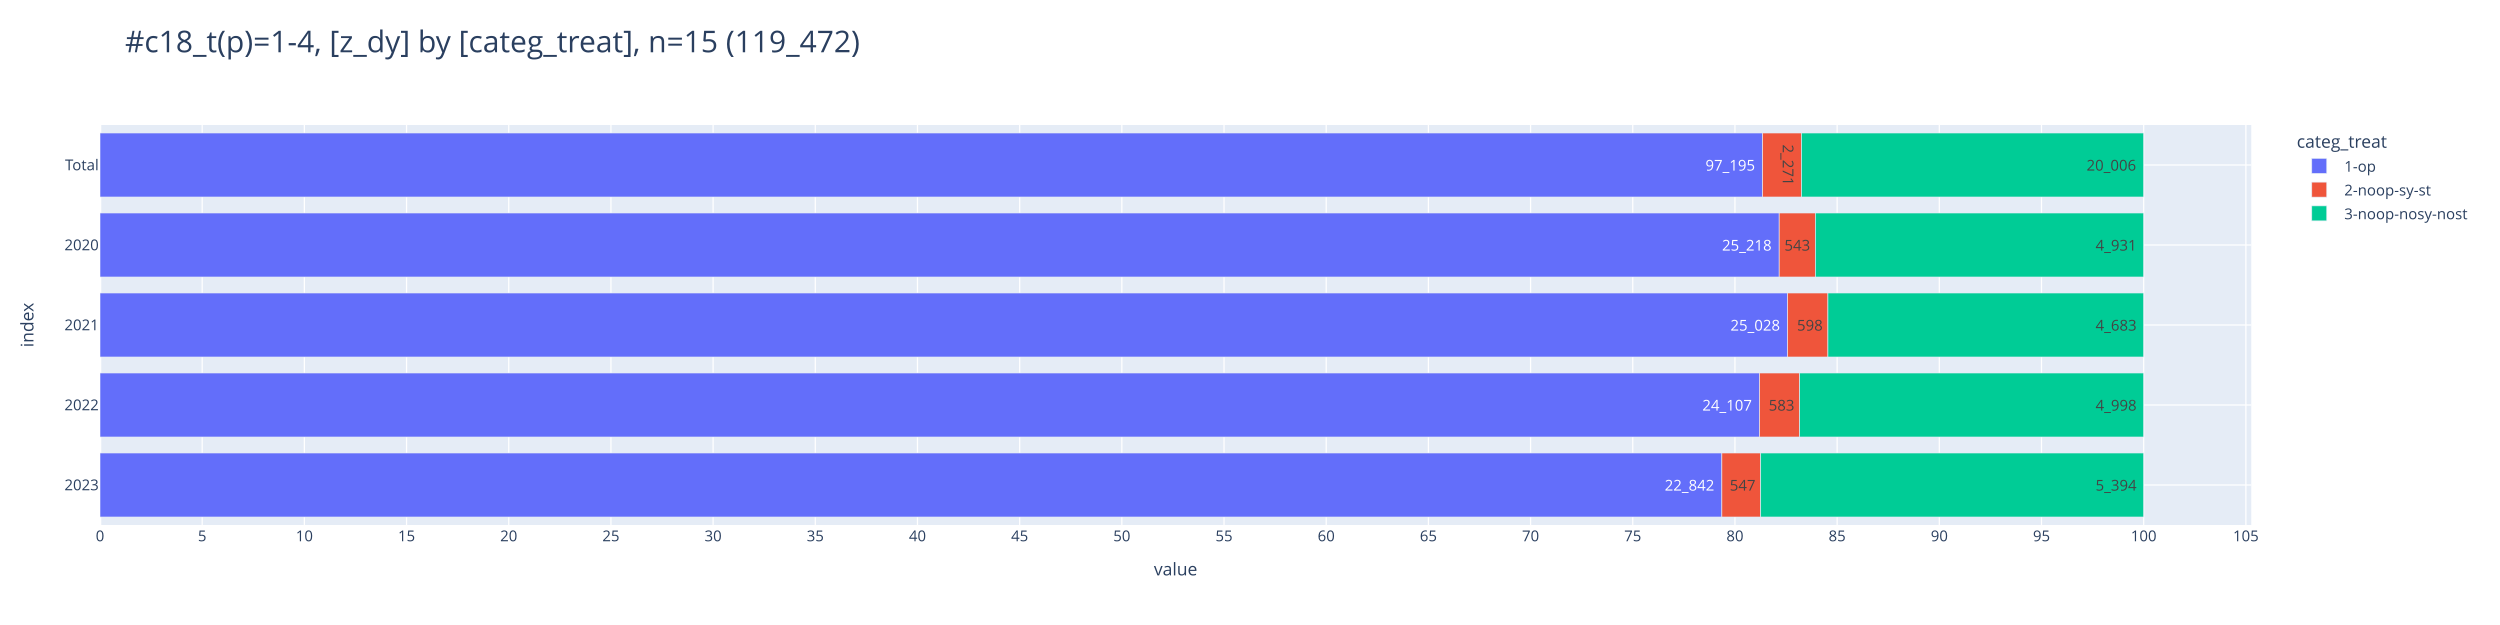
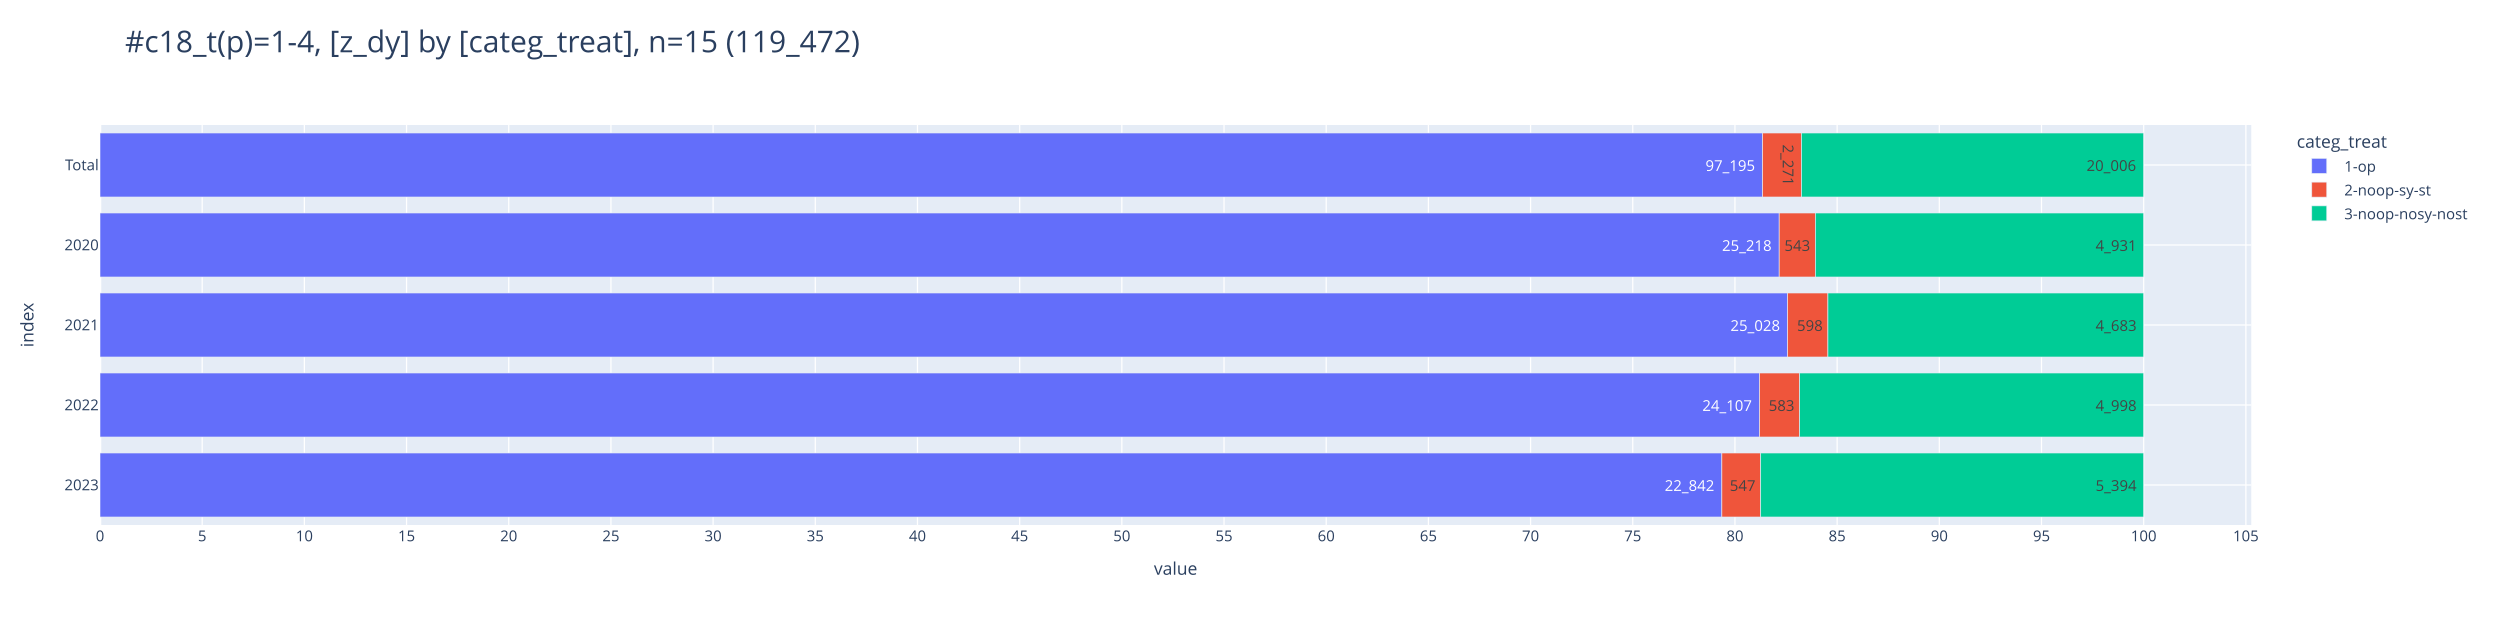
<svg xmlns="http://www.w3.org/2000/svg" class="main-svg" width="2000" height="500" style="" viewBox="0 0 2000 500">
  <rect x="0" y="0" width="2000" height="500" style="fill: rgb(255, 255, 255); fill-opacity: 1;" />
-   <defs id="defs-eb8b54">
+   <defs id="defs-dba379">
    <g class="clips">
-       <clipPath id="clipeb8b54xyplot" class="plotclip">
+       <clipPath id="clipdba379xyplot" class="plotclip">
        <rect width="1721" height="320" />
      </clipPath>
-       <clipPath class="axesclip" id="clipeb8b54x">
+       <clipPath class="axesclip" id="clipdba379x">
        <rect x="80" y="0" width="1721" height="500" />
      </clipPath>
-       <clipPath class="axesclip" id="clipeb8b54y">
+       <clipPath class="axesclip" id="clipdba379y">
        <rect x="0" y="100" width="2000" height="320" />
      </clipPath>
-       <clipPath class="axesclip" id="clipeb8b54xy">
+       <clipPath class="axesclip" id="clipdba379xy">
        <rect x="80" y="100" width="1721" height="320" />
      </clipPath>
    </g>
    <g class="gradients" />
    <g class="patterns" />
  </defs>
  <g class="bglayer">
    <rect class="bg" x="80" y="100" width="1721" height="320" style="fill: rgb(229, 236, 246); fill-opacity: 1; stroke-width: 0;" />
  </g>
  <g class="layer-below">
    <g class="imagelayer" />
    <g class="shapelayer" />
  </g>
  <g class="cartesianlayer">
    <g class="subplot xy">
      <g class="layer-subplot">
        <g class="shapelayer" />
        <g class="imagelayer" />
      </g>
      <g class="minor-gridlayer">
        <g class="x" />
        <g class="y" />
      </g>
      <g class="gridlayer">
        <g class="x">
          <path class="xgrid crisp" transform="translate(161.75,0)" d="M0,100v320" style="stroke: rgb(255, 255, 255); stroke-opacity: 1; stroke-width: 1px;" />
          <path class="xgrid crisp" transform="translate(243.5,0)" d="M0,100v320" style="stroke: rgb(255, 255, 255); stroke-opacity: 1; stroke-width: 1px;" />
          <path class="xgrid crisp" transform="translate(325.24,0)" d="M0,100v320" style="stroke: rgb(255, 255, 255); stroke-opacity: 1; stroke-width: 1px;" />
          <path class="xgrid crisp" transform="translate(406.99,0)" d="M0,100v320" style="stroke: rgb(255, 255, 255); stroke-opacity: 1; stroke-width: 1px;" />
          <path class="xgrid crisp" transform="translate(488.74,0)" d="M0,100v320" style="stroke: rgb(255, 255, 255); stroke-opacity: 1; stroke-width: 1px;" />
          <path class="xgrid crisp" transform="translate(570.48,0)" d="M0,100v320" style="stroke: rgb(255, 255, 255); stroke-opacity: 1; stroke-width: 1px;" />
          <path class="xgrid crisp" transform="translate(652.23,0)" d="M0,100v320" style="stroke: rgb(255, 255, 255); stroke-opacity: 1; stroke-width: 1px;" />
          <path class="xgrid crisp" transform="translate(733.98,0)" d="M0,100v320" style="stroke: rgb(255, 255, 255); stroke-opacity: 1; stroke-width: 1px;" />
          <path class="xgrid crisp" transform="translate(815.73,0)" d="M0,100v320" style="stroke: rgb(255, 255, 255); stroke-opacity: 1; stroke-width: 1px;" />
          <path class="xgrid crisp" transform="translate(897.47,0)" d="M0,100v320" style="stroke: rgb(255, 255, 255); stroke-opacity: 1; stroke-width: 1px;" />
          <path class="xgrid crisp" transform="translate(979.22,0)" d="M0,100v320" style="stroke: rgb(255, 255, 255); stroke-opacity: 1; stroke-width: 1px;" />
          <path class="xgrid crisp" transform="translate(1060.97,0)" d="M0,100v320" style="stroke: rgb(255, 255, 255); stroke-opacity: 1; stroke-width: 1px;" />
          <path class="xgrid crisp" transform="translate(1142.72,0)" d="M0,100v320" style="stroke: rgb(255, 255, 255); stroke-opacity: 1; stroke-width: 1px;" />
          <path class="xgrid crisp" transform="translate(1224.46,0)" d="M0,100v320" style="stroke: rgb(255, 255, 255); stroke-opacity: 1; stroke-width: 1px;" />
          <path class="xgrid crisp" transform="translate(1306.21,0)" d="M0,100v320" style="stroke: rgb(255, 255, 255); stroke-opacity: 1; stroke-width: 1px;" />
          <path class="xgrid crisp" transform="translate(1387.96,0)" d="M0,100v320" style="stroke: rgb(255, 255, 255); stroke-opacity: 1; stroke-width: 1px;" />
          <path class="xgrid crisp" transform="translate(1469.71,0)" d="M0,100v320" style="stroke: rgb(255, 255, 255); stroke-opacity: 1; stroke-width: 1px;" />
          <path class="xgrid crisp" transform="translate(1551.46,0)" d="M0,100v320" style="stroke: rgb(255, 255, 255); stroke-opacity: 1; stroke-width: 1px;" />
          <path class="xgrid crisp" transform="translate(1633.2,0)" d="M0,100v320" style="stroke: rgb(255, 255, 255); stroke-opacity: 1; stroke-width: 1px;" />
          <path class="xgrid crisp" transform="translate(1714.95,0)" d="M0,100v320" style="stroke: rgb(255, 255, 255); stroke-opacity: 1; stroke-width: 1px;" />
          <path class="xgrid crisp" transform="translate(1796.7,0)" d="M0,100v320" style="stroke: rgb(255, 255, 255); stroke-opacity: 1; stroke-width: 1px;" />
        </g>
        <g class="y">
          <path class="ygrid crisp" transform="translate(0,388)" d="M80,0h1721" style="stroke: rgb(255, 255, 255); stroke-opacity: 1; stroke-width: 1px;" />
          <path class="ygrid crisp" transform="translate(0,324)" d="M80,0h1721" style="stroke: rgb(255, 255, 255); stroke-opacity: 1; stroke-width: 1px;" />
          <path class="ygrid crisp" transform="translate(0,260)" d="M80,0h1721" style="stroke: rgb(255, 255, 255); stroke-opacity: 1; stroke-width: 1px;" />
          <path class="ygrid crisp" transform="translate(0,196)" d="M80,0h1721" style="stroke: rgb(255, 255, 255); stroke-opacity: 1; stroke-width: 1px;" />
          <path class="ygrid crisp" transform="translate(0,132)" d="M80,0h1721" style="stroke: rgb(255, 255, 255); stroke-opacity: 1; stroke-width: 1px;" />
        </g>
      </g>
      <g class="zerolinelayer">
        <path class="xzl zl crisp" transform="translate(80,0)" d="M0,100v320" style="stroke: rgb(255, 255, 255); stroke-opacity: 1; stroke-width: 2px;" />
      </g>
      <g class="layer-between">
        <g class="shapelayer" />
        <g class="imagelayer" />
      </g>
      <path class="xlines-below" />
      <path class="ylines-below" />
      <g class="overlines-below" />
      <g class="xaxislayer-below" />
      <g class="yaxislayer-below" />
      <g class="overaxes-below" />
      <g class="overplot">
-         <g class="xy" transform="translate(80,100)" clip-path="url(#clipeb8b54xyplot)">
+         <g class="xy" transform="translate(80,100)" clip-path="url(#clipdba379xyplot)">
          <g class="barlayer mlayer">
            <g class="trace bars" style="opacity: 1;">
              <g class="points">
                <g class="point">
                  <path d="M0,57.6V6.4H1330.09V57.6Z" style="vector-effect: none; opacity: 1; stroke-width: 0.5px; fill: rgb(99, 110, 250); fill-opacity: 1; stroke: rgb(229, 236, 246); stroke-opacity: 1;" />
-                   <text class="bartext bartext-inside" text-anchor="middle" data-notex="1" x="0" y="0" style="font-family: 'Open Sans', verdana, arial, sans-serif; font-size: 12px; fill: rgb(255, 255, 255); fill-opacity: 1; white-space: pre;" transform="translate(1304.199,36.5)">97_195</text>
+                   <text class="bartext bartext-inside" text-anchor="middle" data-notex="1" x="0" y="0" style="font-family: 'Open Sans', verdana, arial, sans-serif; font-size: 12px; fill: rgb(255, 255, 255); fill-opacity: 1; white-space: pre;" transform="translate(1304.203,36.75)">97_195</text>
                </g>
                <g class="point">
                  <path d="M0,121.6V70.4H1343.35V121.6Z" style="vector-effect: none; opacity: 1; stroke-width: 0.5px; fill: rgb(99, 110, 250); fill-opacity: 1; stroke: rgb(229, 236, 246); stroke-opacity: 1;" />
-                   <text class="bartext bartext-inside" text-anchor="middle" data-notex="1" x="0" y="0" style="font-family: 'Open Sans', verdana, arial, sans-serif; font-size: 12px; fill: rgb(255, 255, 255); fill-opacity: 1; white-space: pre;" transform="translate(1317.459,100.5)">25_218</text>
+                   <text class="bartext bartext-inside" text-anchor="middle" data-notex="1" x="0" y="0" style="font-family: 'Open Sans', verdana, arial, sans-serif; font-size: 12px; fill: rgb(255, 255, 255); fill-opacity: 1; white-space: pre;" transform="translate(1317.463,100.75)">25_218</text>
                </g>
                <g class="point">
                  <path d="M0,185.6V134.4H1350.08V185.6Z" style="vector-effect: none; opacity: 1; stroke-width: 0.5px; fill: rgb(99, 110, 250); fill-opacity: 1; stroke: rgb(229, 236, 246); stroke-opacity: 1;" />
-                   <text class="bartext bartext-inside" text-anchor="middle" data-notex="1" x="0" y="0" style="font-family: 'Open Sans', verdana, arial, sans-serif; font-size: 12px; fill: rgb(255, 255, 255); fill-opacity: 1; white-space: pre;" transform="translate(1324.189,164.5)">25_028</text>
+                   <text class="bartext bartext-inside" text-anchor="middle" data-notex="1" x="0" y="0" style="font-family: 'Open Sans', verdana, arial, sans-serif; font-size: 12px; fill: rgb(255, 255, 255); fill-opacity: 1; white-space: pre;" transform="translate(1324.193,164.75)">25_028</text>
                </g>
                <g class="point">
                  <path d="M0,249.6V198.4H1327.6V249.6Z" style="vector-effect: none; opacity: 1; stroke-width: 0.5px; fill: rgb(99, 110, 250); fill-opacity: 1; stroke: rgb(229, 236, 246); stroke-opacity: 1;" />
-                   <text class="bartext bartext-inside" text-anchor="middle" data-notex="1" x="0" y="0" style="font-family: 'Open Sans', verdana, arial, sans-serif; font-size: 12px; fill: rgb(255, 255, 255); fill-opacity: 1; white-space: pre;" transform="translate(1301.709,228.5)">24_107</text>
+                   <text class="bartext bartext-inside" text-anchor="middle" data-notex="1" x="0" y="0" style="font-family: 'Open Sans', verdana, arial, sans-serif; font-size: 12px; fill: rgb(255, 255, 255); fill-opacity: 1; white-space: pre;" transform="translate(1301.713,228.75)">24_107</text>
                </g>
                <g class="point">
                  <path d="M0,313.6V262.4H1297.49V313.6Z" style="vector-effect: none; opacity: 1; stroke-width: 0.5px; fill: rgb(99, 110, 250); fill-opacity: 1; stroke: rgb(229, 236, 246); stroke-opacity: 1;" />
-                   <text class="bartext bartext-inside" text-anchor="middle" data-notex="1" x="0" y="0" style="font-family: 'Open Sans', verdana, arial, sans-serif; font-size: 12px; fill: rgb(255, 255, 255); fill-opacity: 1; white-space: pre;" transform="translate(1271.599,292.5)">22_842</text>
+                   <text class="bartext bartext-inside" text-anchor="middle" data-notex="1" x="0" y="0" style="font-family: 'Open Sans', verdana, arial, sans-serif; font-size: 12px; fill: rgb(255, 255, 255); fill-opacity: 1; white-space: pre;" transform="translate(1271.603,292.75)">22_842</text>
                </g>
              </g>
            </g>
            <g class="trace bars" style="opacity: 1;">
              <g class="points">
                <g class="point">
                  <path d="M1330.09,57.6V6.4H1361.17V57.6Z" style="vector-effect: none; opacity: 1; stroke-width: 0.5px; fill: rgb(239, 85, 59); fill-opacity: 1; stroke: rgb(229, 236, 246); stroke-opacity: 1;" />
-                   <text class="bartext bartext-inside" text-anchor="middle" data-notex="1" x="0" y="0" style="font-family: 'Open Sans', verdana, arial, sans-serif; font-size: 12px; fill: rgb(68, 68, 68); fill-opacity: 1; white-space: pre;" transform="translate(1350.67,36.5)rotate(90 0 -4.5)">2_271</text>
+                   <text class="bartext bartext-inside" text-anchor="middle" data-notex="1" x="0" y="0" style="font-family: 'Open Sans', verdana, arial, sans-serif; font-size: 12px; fill: rgb(68, 68, 68); fill-opacity: 1; white-space: pre;" transform="translate(1350.92,36.75)rotate(90 0 -4.75)">2_271</text>
                </g>
                <g class="point">
                  <path d="M1343.35,121.6V70.4H1372.28V121.6Z" style="vector-effect: none; opacity: 1; stroke-width: 0.5px; fill: rgb(239, 85, 59); fill-opacity: 1; stroke: rgb(229, 236, 246); stroke-opacity: 1;" />
-                   <text class="bartext bartext-inside" text-anchor="middle" data-notex="1" x="0" y="0" style="font-family: 'Open Sans', verdana, arial, sans-serif; font-size: 12px; fill: rgb(68, 68, 68); fill-opacity: 1; white-space: pre;" transform="translate(1357.835,100.5)">543</text>
+                   <text class="bartext bartext-inside" text-anchor="middle" data-notex="1" x="0" y="0" style="font-family: 'Open Sans', verdana, arial, sans-serif; font-size: 12px; fill: rgb(68, 68, 68); fill-opacity: 1; white-space: pre;" transform="translate(1357.835,100.75)">543</text>
                </g>
                <g class="point">
                  <path d="M1350.08,185.6V134.4H1382.34V185.6Z" style="vector-effect: none; opacity: 1; stroke-width: 0.5px; fill: rgb(239, 85, 59); fill-opacity: 1; stroke: rgb(229, 236, 246); stroke-opacity: 1;" />
-                   <text class="bartext bartext-inside" text-anchor="middle" data-notex="1" x="0" y="0" style="font-family: 'Open Sans', verdana, arial, sans-serif; font-size: 12px; fill: rgb(68, 68, 68); fill-opacity: 1; white-space: pre;" transform="translate(1367.895,164.5)">598</text>
+                   <text class="bartext bartext-inside" text-anchor="middle" data-notex="1" x="0" y="0" style="font-family: 'Open Sans', verdana, arial, sans-serif; font-size: 12px; fill: rgb(68, 68, 68); fill-opacity: 1; white-space: pre;" transform="translate(1367.895,164.75)">598</text>
                </g>
                <g class="point">
                  <path d="M1327.6,249.6V198.4H1359.7V249.6Z" style="vector-effect: none; opacity: 1; stroke-width: 0.5px; fill: rgb(239, 85, 59); fill-opacity: 1; stroke: rgb(229, 236, 246); stroke-opacity: 1;" />
-                   <text class="bartext bartext-inside" text-anchor="middle" data-notex="1" x="0" y="0" style="font-family: 'Open Sans', verdana, arial, sans-serif; font-size: 12px; fill: rgb(68, 68, 68); fill-opacity: 1; white-space: pre;" transform="translate(1345.255,228.5)">583</text>
+                   <text class="bartext bartext-inside" text-anchor="middle" data-notex="1" x="0" y="0" style="font-family: 'Open Sans', verdana, arial, sans-serif; font-size: 12px; fill: rgb(68, 68, 68); fill-opacity: 1; white-space: pre;" transform="translate(1345.255,228.75)">583</text>
                </g>
                <g class="point">
                  <path d="M1297.49,313.6V262.4H1328.56V313.6Z" style="vector-effect: none; opacity: 1; stroke-width: 0.5px; fill: rgb(239, 85, 59); fill-opacity: 1; stroke: rgb(229, 236, 246); stroke-opacity: 1;" />
-                   <text class="bartext bartext-inside" text-anchor="middle" data-notex="1" x="0" y="0" style="font-family: 'Open Sans', verdana, arial, sans-serif; font-size: 12px; fill: rgb(68, 68, 68); fill-opacity: 1; white-space: pre;" transform="translate(1314.115,292.5)">547</text>
+                   <text class="bartext bartext-inside" text-anchor="middle" data-notex="1" x="0" y="0" style="font-family: 'Open Sans', verdana, arial, sans-serif; font-size: 12px; fill: rgb(68, 68, 68); fill-opacity: 1; white-space: pre;" transform="translate(1314.115,292.75)">547</text>
                </g>
              </g>
            </g>
            <g class="trace bars" style="opacity: 1;">
              <g class="points">
                <g class="point">
                  <path d="M1361.17,57.6V6.4H1634.95V57.6Z" style="vector-effect: none; opacity: 1; stroke-width: 0.5px; fill: rgb(0, 204, 150); fill-opacity: 1; stroke: rgb(229, 236, 246); stroke-opacity: 1;" />
-                   <text class="bartext bartext-inside" text-anchor="middle" data-notex="1" x="0" y="0" style="font-family: 'Open Sans', verdana, arial, sans-serif; font-size: 12px; fill: rgb(68, 68, 68); fill-opacity: 1; white-space: pre;" transform="translate(1609.059,36.5)">20_006</text>
+                   <text class="bartext bartext-inside" text-anchor="middle" data-notex="1" x="0" y="0" style="font-family: 'Open Sans', verdana, arial, sans-serif; font-size: 12px; fill: rgb(68, 68, 68); fill-opacity: 1; white-space: pre;" transform="translate(1609.063,36.75)">20_006</text>
                </g>
                <g class="point">
                  <path d="M1372.28,121.6V70.4H1634.95V121.6Z" style="vector-effect: none; opacity: 1; stroke-width: 0.5px; fill: rgb(0, 204, 150); fill-opacity: 1; stroke: rgb(229, 236, 246); stroke-opacity: 1;" />
-                   <text class="bartext bartext-inside" text-anchor="middle" data-notex="1" x="0" y="0" style="font-family: 'Open Sans', verdana, arial, sans-serif; font-size: 12px; fill: rgb(68, 68, 68); fill-opacity: 1; white-space: pre;" transform="translate(1612.872,100.5)">4_931</text>
+                   <text class="bartext bartext-inside" text-anchor="middle" data-notex="1" x="0" y="0" style="font-family: 'Open Sans', verdana, arial, sans-serif; font-size: 12px; fill: rgb(68, 68, 68); fill-opacity: 1; white-space: pre;" transform="translate(1612.876,100.75)">4_931</text>
                </g>
                <g class="point">
                  <path d="M1382.34,185.6V134.4H1634.95V185.6Z" style="vector-effect: none; opacity: 1; stroke-width: 0.5px; fill: rgb(0, 204, 150); fill-opacity: 1; stroke: rgb(229, 236, 246); stroke-opacity: 1;" />
-                   <text class="bartext bartext-inside" text-anchor="middle" data-notex="1" x="0" y="0" style="font-family: 'Open Sans', verdana, arial, sans-serif; font-size: 12px; fill: rgb(68, 68, 68); fill-opacity: 1; white-space: pre;" transform="translate(1612.872,164.5)">4_683</text>
+                   <text class="bartext bartext-inside" text-anchor="middle" data-notex="1" x="0" y="0" style="font-family: 'Open Sans', verdana, arial, sans-serif; font-size: 12px; fill: rgb(68, 68, 68); fill-opacity: 1; white-space: pre;" transform="translate(1612.876,164.75)">4_683</text>
                </g>
                <g class="point">
                  <path d="M1359.7,249.6V198.4H1634.95V249.6Z" style="vector-effect: none; opacity: 1; stroke-width: 0.5px; fill: rgb(0, 204, 150); fill-opacity: 1; stroke: rgb(229, 236, 246); stroke-opacity: 1;" />
-                   <text class="bartext bartext-inside" text-anchor="middle" data-notex="1" x="0" y="0" style="font-family: 'Open Sans', verdana, arial, sans-serif; font-size: 12px; fill: rgb(68, 68, 68); fill-opacity: 1; white-space: pre;" transform="translate(1612.872,228.5)">4_998</text>
+                   <text class="bartext bartext-inside" text-anchor="middle" data-notex="1" x="0" y="0" style="font-family: 'Open Sans', verdana, arial, sans-serif; font-size: 12px; fill: rgb(68, 68, 68); fill-opacity: 1; white-space: pre;" transform="translate(1612.876,228.75)">4_998</text>
                </g>
                <g class="point">
                  <path d="M1328.56,313.6V262.4H1634.95V313.6Z" style="vector-effect: none; opacity: 1; stroke-width: 0.5px; fill: rgb(0, 204, 150); fill-opacity: 1; stroke: rgb(229, 236, 246); stroke-opacity: 1;" />
-                   <text class="bartext bartext-inside" text-anchor="middle" data-notex="1" x="0" y="0" style="font-family: 'Open Sans', verdana, arial, sans-serif; font-size: 12px; fill: rgb(68, 68, 68); fill-opacity: 1; white-space: pre;" transform="translate(1612.872,292.5)">5_394</text>
+                   <text class="bartext bartext-inside" text-anchor="middle" data-notex="1" x="0" y="0" style="font-family: 'Open Sans', verdana, arial, sans-serif; font-size: 12px; fill: rgb(68, 68, 68); fill-opacity: 1; white-space: pre;" transform="translate(1612.876,292.75)">5_394</text>
                </g>
              </g>
            </g>
          </g>
        </g>
      </g>
      <g class="zerolinelayer-above" />
      <path class="xlines-above crisp" d="M0,0" style="fill: none;" />
      <path class="ylines-above crisp" d="M0,0" style="fill: none;" />
      <g class="overlines-above" />
      <g class="xaxislayer-above">
        <g class="xtick">
          <text text-anchor="middle" x="0" y="433" transform="translate(80,0)" style="font-family: 'Open Sans', verdana, arial, sans-serif; font-size: 12px; fill: rgb(42, 63, 95); fill-opacity: 1; white-space: pre;">0</text>
        </g>
        <g class="xtick">
          <text text-anchor="middle" x="0" y="433" style="font-family: 'Open Sans', verdana, arial, sans-serif; font-size: 12px; fill: rgb(42, 63, 95); fill-opacity: 1; white-space: pre;" transform="translate(161.75,0)">5</text>
        </g>
        <g class="xtick">
          <text text-anchor="middle" x="0" y="433" style="font-family: 'Open Sans', verdana, arial, sans-serif; font-size: 12px; fill: rgb(42, 63, 95); fill-opacity: 1; white-space: pre;" transform="translate(243.5,0)">10</text>
        </g>
        <g class="xtick">
          <text text-anchor="middle" x="0" y="433" style="font-family: 'Open Sans', verdana, arial, sans-serif; font-size: 12px; fill: rgb(42, 63, 95); fill-opacity: 1; white-space: pre;" transform="translate(325.24,0)">15</text>
        </g>
        <g class="xtick">
          <text text-anchor="middle" x="0" y="433" style="font-family: 'Open Sans', verdana, arial, sans-serif; font-size: 12px; fill: rgb(42, 63, 95); fill-opacity: 1; white-space: pre;" transform="translate(406.99,0)">20</text>
        </g>
        <g class="xtick">
          <text text-anchor="middle" x="0" y="433" style="font-family: 'Open Sans', verdana, arial, sans-serif; font-size: 12px; fill: rgb(42, 63, 95); fill-opacity: 1; white-space: pre;" transform="translate(488.74,0)">25</text>
        </g>
        <g class="xtick">
          <text text-anchor="middle" x="0" y="433" style="font-family: 'Open Sans', verdana, arial, sans-serif; font-size: 12px; fill: rgb(42, 63, 95); fill-opacity: 1; white-space: pre;" transform="translate(570.48,0)">30</text>
        </g>
        <g class="xtick">
          <text text-anchor="middle" x="0" y="433" style="font-family: 'Open Sans', verdana, arial, sans-serif; font-size: 12px; fill: rgb(42, 63, 95); fill-opacity: 1; white-space: pre;" transform="translate(652.23,0)">35</text>
        </g>
        <g class="xtick">
          <text text-anchor="middle" x="0" y="433" style="font-family: 'Open Sans', verdana, arial, sans-serif; font-size: 12px; fill: rgb(42, 63, 95); fill-opacity: 1; white-space: pre;" transform="translate(733.98,0)">40</text>
        </g>
        <g class="xtick">
          <text text-anchor="middle" x="0" y="433" style="font-family: 'Open Sans', verdana, arial, sans-serif; font-size: 12px; fill: rgb(42, 63, 95); fill-opacity: 1; white-space: pre;" transform="translate(815.73,0)">45</text>
        </g>
        <g class="xtick">
          <text text-anchor="middle" x="0" y="433" style="font-family: 'Open Sans', verdana, arial, sans-serif; font-size: 12px; fill: rgb(42, 63, 95); fill-opacity: 1; white-space: pre;" transform="translate(897.47,0)">50</text>
        </g>
        <g class="xtick">
          <text text-anchor="middle" x="0" y="433" style="font-family: 'Open Sans', verdana, arial, sans-serif; font-size: 12px; fill: rgb(42, 63, 95); fill-opacity: 1; white-space: pre;" transform="translate(979.22,0)">55</text>
        </g>
        <g class="xtick">
          <text text-anchor="middle" x="0" y="433" style="font-family: 'Open Sans', verdana, arial, sans-serif; font-size: 12px; fill: rgb(42, 63, 95); fill-opacity: 1; white-space: pre;" transform="translate(1060.97,0)">60</text>
        </g>
        <g class="xtick">
          <text text-anchor="middle" x="0" y="433" style="font-family: 'Open Sans', verdana, arial, sans-serif; font-size: 12px; fill: rgb(42, 63, 95); fill-opacity: 1; white-space: pre;" transform="translate(1142.72,0)">65</text>
        </g>
        <g class="xtick">
          <text text-anchor="middle" x="0" y="433" style="font-family: 'Open Sans', verdana, arial, sans-serif; font-size: 12px; fill: rgb(42, 63, 95); fill-opacity: 1; white-space: pre;" transform="translate(1224.46,0)">70</text>
        </g>
        <g class="xtick">
          <text text-anchor="middle" x="0" y="433" style="font-family: 'Open Sans', verdana, arial, sans-serif; font-size: 12px; fill: rgb(42, 63, 95); fill-opacity: 1; white-space: pre;" transform="translate(1306.21,0)">75</text>
        </g>
        <g class="xtick">
          <text text-anchor="middle" x="0" y="433" style="font-family: 'Open Sans', verdana, arial, sans-serif; font-size: 12px; fill: rgb(42, 63, 95); fill-opacity: 1; white-space: pre;" transform="translate(1387.96,0)">80</text>
        </g>
        <g class="xtick">
          <text text-anchor="middle" x="0" y="433" style="font-family: 'Open Sans', verdana, arial, sans-serif; font-size: 12px; fill: rgb(42, 63, 95); fill-opacity: 1; white-space: pre;" transform="translate(1469.71,0)">85</text>
        </g>
        <g class="xtick">
          <text text-anchor="middle" x="0" y="433" style="font-family: 'Open Sans', verdana, arial, sans-serif; font-size: 12px; fill: rgb(42, 63, 95); fill-opacity: 1; white-space: pre;" transform="translate(1551.46,0)">90</text>
        </g>
        <g class="xtick">
          <text text-anchor="middle" x="0" y="433" style="font-family: 'Open Sans', verdana, arial, sans-serif; font-size: 12px; fill: rgb(42, 63, 95); fill-opacity: 1; white-space: pre;" transform="translate(1633.2,0)">95</text>
        </g>
        <g class="xtick">
          <text text-anchor="middle" x="0" y="433" style="font-family: 'Open Sans', verdana, arial, sans-serif; font-size: 12px; fill: rgb(42, 63, 95); fill-opacity: 1; white-space: pre;" transform="translate(1714.95,0)">100</text>
        </g>
        <g class="xtick">
          <text text-anchor="middle" x="0" y="433" style="font-family: 'Open Sans', verdana, arial, sans-serif; font-size: 12px; fill: rgb(42, 63, 95); fill-opacity: 1; white-space: pre;" transform="translate(1796.7,0)">105</text>
        </g>
      </g>
      <g class="yaxislayer-above">
        <g class="ytick">
          <text text-anchor="end" x="79" y="4.2" transform="translate(0,388)" style="font-family: 'Open Sans', verdana, arial, sans-serif; font-size: 12px; fill: rgb(42, 63, 95); fill-opacity: 1; white-space: pre;">2023</text>
        </g>
        <g class="ytick">
          <text text-anchor="end" x="79" y="4.2" transform="translate(0,324)" style="font-family: 'Open Sans', verdana, arial, sans-serif; font-size: 12px; fill: rgb(42, 63, 95); fill-opacity: 1; white-space: pre;">2022</text>
        </g>
        <g class="ytick">
          <text text-anchor="end" x="79" y="4.2" transform="translate(0,260)" style="font-family: 'Open Sans', verdana, arial, sans-serif; font-size: 12px; fill: rgb(42, 63, 95); fill-opacity: 1; white-space: pre;">2021</text>
        </g>
        <g class="ytick">
          <text text-anchor="end" x="79" y="4.2" transform="translate(0,196)" style="font-family: 'Open Sans', verdana, arial, sans-serif; font-size: 12px; fill: rgb(42, 63, 95); fill-opacity: 1; white-space: pre;">2020</text>
        </g>
        <g class="ytick">
          <text text-anchor="end" x="79" y="4.2" transform="translate(0,132)" style="font-family: 'Open Sans', verdana, arial, sans-serif; font-size: 12px; fill: rgb(42, 63, 95); fill-opacity: 1; white-space: pre;"> Total</text>
        </g>
      </g>
      <g class="overaxes-above" />
    </g>
  </g>
  <g class="polarlayer" />
  <g class="smithlayer" />
  <g class="ternarylayer" />
  <g class="geolayer" />
  <g class="funnelarealayer" />
  <g class="pielayer" />
  <g class="iciclelayer" />
  <g class="treemaplayer" />
  <g class="sunburstlayer" />
  <g class="glimages" />
-   <defs id="topdefs-eb8b54">
+   <defs id="topdefs-dba379">
    <g class="clips" />
-     <clipPath id="legendeb8b54">
+     <clipPath id="legenddba379">
      <rect width="153" height="86" x="0" y="0" />
    </clipPath>
  </defs>
  <g class="layer-above">
    <g class="imagelayer" />
    <g class="shapelayer" />
  </g>
  <g class="infolayer">
    <g class="legend" pointer-events="all" transform="translate(1835.42,100)">
      <rect class="bg" shape-rendering="crispEdges" style="stroke: rgb(68, 68, 68); stroke-opacity: 1; fill: rgb(255, 255, 255); fill-opacity: 1; stroke-width: 0px;" width="153" height="86" x="0" y="0" />
-       <g class="scrollbox" transform="" clip-path="url(#legendeb8b54)">
+       <g class="scrollbox" transform="" clip-path="url(#legenddba379)">
        <text class="legendtitletext" text-anchor="start" x="2" y="18.2" style="font-family: 'Open Sans', verdana, arial, sans-serif; font-size: 14px; fill: rgb(42, 63, 95); fill-opacity: 1; white-space: pre;">categ_treat</text>
        <g class="groups">
          <g class="traces" transform="translate(0,32.7)" style="opacity: 1;">
            <text class="legendtext" text-anchor="start" x="40" y="4.68" style="font-family: 'Open Sans', verdana, arial, sans-serif; font-size: 12px; fill: rgb(42, 63, 95); fill-opacity: 1; white-space: pre;">1-op</text>
            <g class="layers" style="opacity: 1;">
              <g class="legendfill" />
              <g class="legendlines" />
              <g class="legendsymbols">
                <g class="legendpoints">
                  <path class="legendundefined" d="M6,6H-6V-6H6Z" transform="translate(20,0)" style="stroke-width: 0.5px; fill: rgb(99, 110, 250); fill-opacity: 1; stroke: rgb(229, 236, 246); stroke-opacity: 1;" />
                </g>
              </g>
            </g>
            <rect class="legendtoggle" x="0" y="-9.5" width="147.469" height="19" style="fill: rgb(0, 0, 0); fill-opacity: 0;" />
          </g>
          <g class="traces" transform="translate(0,51.7)" style="opacity: 1;">
            <text class="legendtext" text-anchor="start" x="40" y="4.68" style="font-family: 'Open Sans', verdana, arial, sans-serif; font-size: 12px; fill: rgb(42, 63, 95); fill-opacity: 1; white-space: pre;">2-noop-sy-st</text>
            <g class="layers" style="opacity: 1;">
              <g class="legendfill" />
              <g class="legendlines" />
              <g class="legendsymbols">
                <g class="legendpoints">
                  <path class="legendundefined" d="M6,6H-6V-6H6Z" transform="translate(20,0)" style="stroke-width: 0.5px; fill: rgb(239, 85, 59); fill-opacity: 1; stroke: rgb(229, 236, 246); stroke-opacity: 1;" />
                </g>
              </g>
            </g>
            <rect class="legendtoggle" x="0" y="-9.5" width="147.469" height="19" style="fill: rgb(0, 0, 0); fill-opacity: 0;" />
          </g>
          <g class="traces" transform="translate(0,70.7)" style="opacity: 1;">
            <text class="legendtext" text-anchor="start" x="40" y="4.68" style="font-family: 'Open Sans', verdana, arial, sans-serif; font-size: 12px; fill: rgb(42, 63, 95); fill-opacity: 1; white-space: pre;">3-noop-nosy-nost</text>
            <g class="layers" style="opacity: 1;">
              <g class="legendfill" />
              <g class="legendlines" />
              <g class="legendsymbols">
                <g class="legendpoints">
                  <path class="legendundefined" d="M6,6H-6V-6H6Z" transform="translate(20,0)" style="stroke-width: 0.5px; fill: rgb(0, 204, 150); fill-opacity: 1; stroke: rgb(229, 236, 246); stroke-opacity: 1;" />
                </g>
              </g>
            </g>
            <rect class="legendtoggle" x="0" y="-9.5" width="147.469" height="19" style="fill: rgb(0, 0, 0); fill-opacity: 0;" />
          </g>
        </g>
      </g>
      <rect class="scrollbar" rx="20" ry="3" width="0" height="0" style="fill: rgb(128, 139, 164); fill-opacity: 1;" x="0" y="0" />
    </g>
    <g class="g-gtitle">
      <text class="gtitle" x="100" y="25" text-anchor="start" dy="0.7em" style="opacity: 1; font-family: 'Open Sans', verdana, arial, sans-serif; font-size: 24px; fill: rgb(42, 63, 95); fill-opacity: 1; white-space: pre;">#c18_t(p)=1-4, [z_dy] by [categ_treat], n=15 (119_472)</text>
    </g>
    <g class="g-xtitle">
-       <text class="xtitle" x="940.5" y="460.3" text-anchor="middle" style="opacity: 1; font-family: 'Open Sans', verdana, arial, sans-serif; font-size: 14px; fill: rgb(42, 63, 95); fill-opacity: 1; white-space: pre;">value</text>
+       <text class="xtitle" x="940.5" y="459.8" text-anchor="middle" style="opacity: 1; font-family: 'Open Sans', verdana, arial, sans-serif; font-size: 14px; fill: rgb(42, 63, 95); fill-opacity: 1; white-space: pre;">value</text>
    </g>
    <g class="g-ytitle">
-       <text class="ytitle" transform="rotate(-90,26.75625,260)" x="26.756" y="260" text-anchor="middle" style="opacity: 1; font-family: 'Open Sans', verdana, arial, sans-serif; font-size: 14px; fill: rgb(42, 63, 95); fill-opacity: 1; white-space: pre;">index</text>
+       <text class="ytitle" transform="rotate(-90,26.76406,260)" x="26.764" y="260" text-anchor="middle" style="opacity: 1; font-family: 'Open Sans', verdana, arial, sans-serif; font-size: 14px; fill: rgb(42, 63, 95); fill-opacity: 1; white-space: pre;">index</text>
    </g>
  </g>
</svg>
